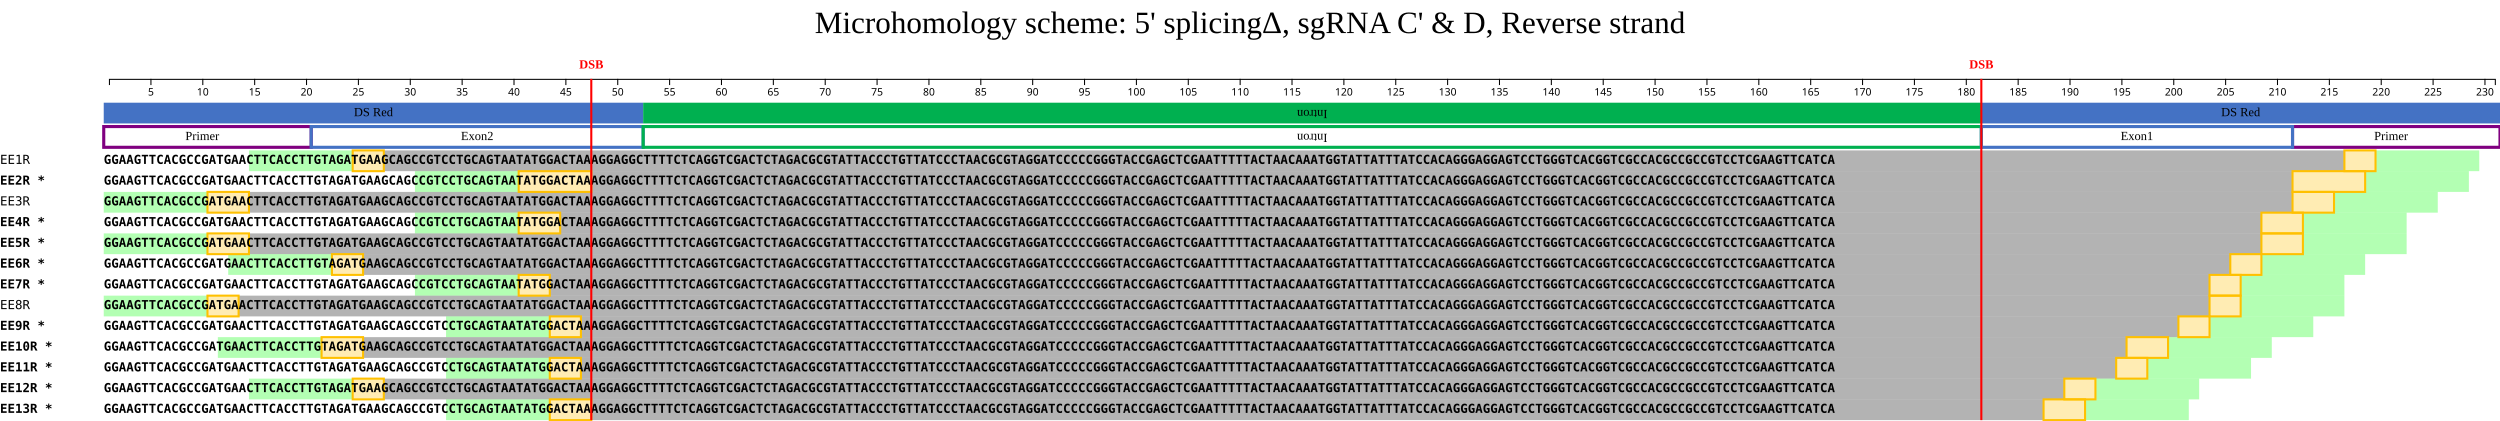
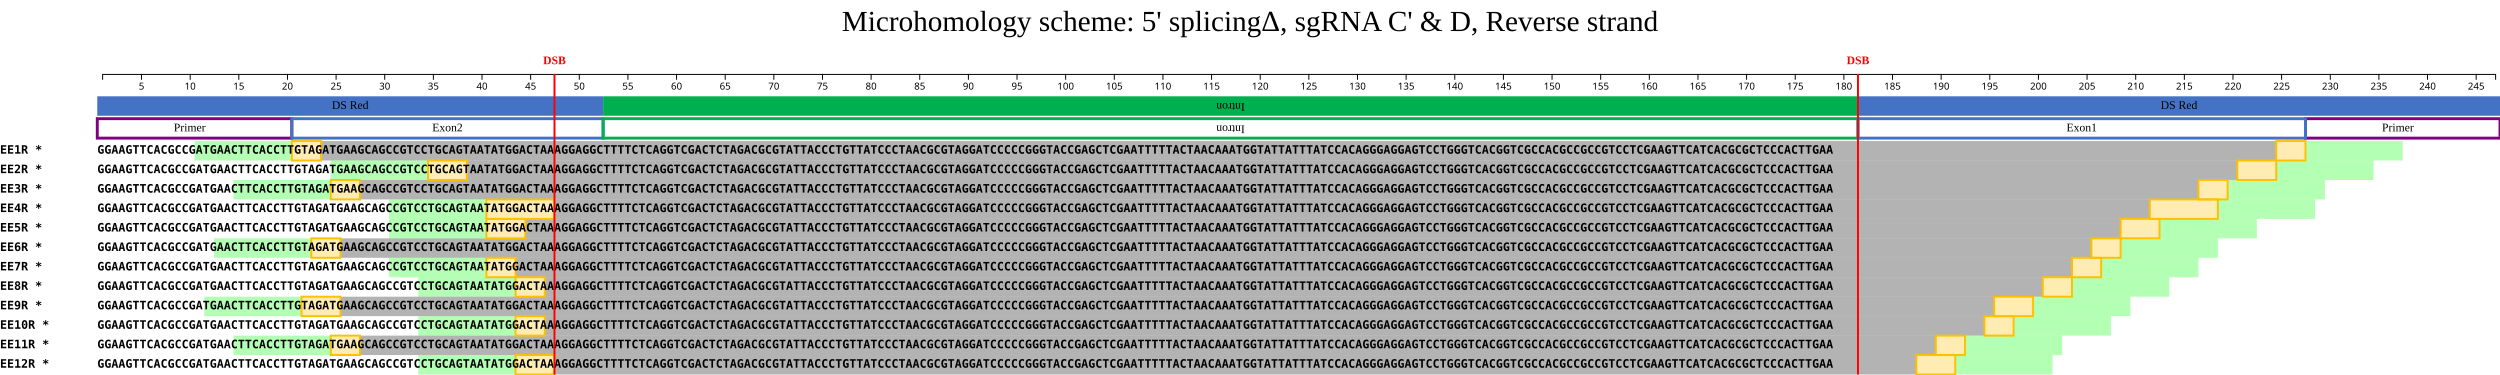
- <svg width="2410" height="405">
-   <g width="2410" height="50">
-     <text x="1205" y="25" style="text-anchor: middle; dominant-baseline: middle; overflow: visible; font-size: 30px;">Microhomology scheme: 5' splicingΔ, sgRNA C' &amp; D, Reverse strand</text>
+ <svg width="2570" height="385">
+   <g width="2570" height="50">
+     <text x="1285" y="25" style="text-anchor: middle; dominant-baseline: middle; overflow: visible; font-size: 30px;">Microhomology scheme: 5' splicingΔ, sgRNA C' &amp; D, Reverse strand</text>
  </g>
-   <g transform="translate(0, 53)" width="2410" height="352">
-     <g transform="translate(100, 23)" width="2310" height="20">
+   <g transform="translate(0, 53)" width="2570" height="332">
+     <g transform="translate(100, 23)" width="2470" height="20">
      <g fill="none" font-size="10" font-family="sans-serif" text-anchor="middle">
-         <path class="domain" stroke="currentColor" d="M5.5,6V0.5H2305.5V6" />
+         <path class="domain" stroke="currentColor" d="M5.5,6V0.5H2465.5V6" />
        <g class="tick" opacity="1" transform="translate(45.5,0)">
          <line stroke="currentColor" y2="6" />
          <text fill="currentColor" y="9" dy="0.71em">5</text>
        </g>
        <g class="tick" opacity="1" transform="translate(95.5,0)">
          <line stroke="currentColor" y2="6" />
          <text fill="currentColor" y="9" dy="0.71em">10</text>
        </g>
        <g class="tick" opacity="1" transform="translate(145.5,0)">
          <line stroke="currentColor" y2="6" />
          <text fill="currentColor" y="9" dy="0.71em">15</text>
        </g>
        <g class="tick" opacity="1" transform="translate(195.5,0)">
          <line stroke="currentColor" y2="6" />
          <text fill="currentColor" y="9" dy="0.71em">20</text>
        </g>
        <g class="tick" opacity="1" transform="translate(245.5,0)">
          <line stroke="currentColor" y2="6" />
          <text fill="currentColor" y="9" dy="0.71em">25</text>
        </g>
        <g class="tick" opacity="1" transform="translate(295.5,0)">
          <line stroke="currentColor" y2="6" />
          <text fill="currentColor" y="9" dy="0.71em">30</text>
        </g>
        <g class="tick" opacity="1" transform="translate(345.5,0)">
          <line stroke="currentColor" y2="6" />
          <text fill="currentColor" y="9" dy="0.71em">35</text>
        </g>
        <g class="tick" opacity="1" transform="translate(395.5,0)">
          <line stroke="currentColor" y2="6" />
          <text fill="currentColor" y="9" dy="0.71em">40</text>
        </g>
        <g class="tick" opacity="1" transform="translate(445.5,0)">
          <line stroke="currentColor" y2="6" />
          <text fill="currentColor" y="9" dy="0.71em">45</text>
        </g>
        <g class="tick" opacity="1" transform="translate(495.5,0)">
          <line stroke="currentColor" y2="6" />
          <text fill="currentColor" y="9" dy="0.71em">50</text>
        </g>
        <g class="tick" opacity="1" transform="translate(545.5,0)">
          <line stroke="currentColor" y2="6" />
          <text fill="currentColor" y="9" dy="0.71em">55</text>
        </g>
        <g class="tick" opacity="1" transform="translate(595.5,0)">
          <line stroke="currentColor" y2="6" />
          <text fill="currentColor" y="9" dy="0.71em">60</text>
        </g>
        <g class="tick" opacity="1" transform="translate(645.5,0)">
          <line stroke="currentColor" y2="6" />
          <text fill="currentColor" y="9" dy="0.71em">65</text>
        </g>
        <g class="tick" opacity="1" transform="translate(695.5,0)">
          <line stroke="currentColor" y2="6" />
          <text fill="currentColor" y="9" dy="0.71em">70</text>
        </g>
        <g class="tick" opacity="1" transform="translate(745.5,0)">
          <line stroke="currentColor" y2="6" />
          <text fill="currentColor" y="9" dy="0.71em">75</text>
        </g>
        <g class="tick" opacity="1" transform="translate(795.5,0)">
          <line stroke="currentColor" y2="6" />
          <text fill="currentColor" y="9" dy="0.71em">80</text>
        </g>
        <g class="tick" opacity="1" transform="translate(845.5,0)">
          <line stroke="currentColor" y2="6" />
          <text fill="currentColor" y="9" dy="0.71em">85</text>
        </g>
        <g class="tick" opacity="1" transform="translate(895.5,0)">
          <line stroke="currentColor" y2="6" />
          <text fill="currentColor" y="9" dy="0.71em">90</text>
        </g>
        <g class="tick" opacity="1" transform="translate(945.5,0)">
          <line stroke="currentColor" y2="6" />
          <text fill="currentColor" y="9" dy="0.71em">95</text>
        </g>
        <g class="tick" opacity="1" transform="translate(995.5,0)">
          <line stroke="currentColor" y2="6" />
          <text fill="currentColor" y="9" dy="0.71em">100</text>
        </g>
        <g class="tick" opacity="1" transform="translate(1045.5,0)">
          <line stroke="currentColor" y2="6" />
          <text fill="currentColor" y="9" dy="0.71em">105</text>
        </g>
        <g class="tick" opacity="1" transform="translate(1095.5,0)">
          <line stroke="currentColor" y2="6" />
          <text fill="currentColor" y="9" dy="0.71em">110</text>
        </g>
        <g class="tick" opacity="1" transform="translate(1145.5,0)">
          <line stroke="currentColor" y2="6" />
          <text fill="currentColor" y="9" dy="0.71em">115</text>
        </g>
        <g class="tick" opacity="1" transform="translate(1195.5,0)">
          <line stroke="currentColor" y2="6" />
          <text fill="currentColor" y="9" dy="0.71em">120</text>
        </g>
        <g class="tick" opacity="1" transform="translate(1245.5,0)">
          <line stroke="currentColor" y2="6" />
          <text fill="currentColor" y="9" dy="0.71em">125</text>
        </g>
        <g class="tick" opacity="1" transform="translate(1295.5,0)">
          <line stroke="currentColor" y2="6" />
          <text fill="currentColor" y="9" dy="0.71em">130</text>
        </g>
        <g class="tick" opacity="1" transform="translate(1345.5,0)">
          <line stroke="currentColor" y2="6" />
          <text fill="currentColor" y="9" dy="0.71em">135</text>
        </g>
        <g class="tick" opacity="1" transform="translate(1395.5,0)">
          <line stroke="currentColor" y2="6" />
          <text fill="currentColor" y="9" dy="0.71em">140</text>
        </g>
        <g class="tick" opacity="1" transform="translate(1445.5,0)">
          <line stroke="currentColor" y2="6" />
          <text fill="currentColor" y="9" dy="0.71em">145</text>
        </g>
        <g class="tick" opacity="1" transform="translate(1495.5,0)">
          <line stroke="currentColor" y2="6" />
          <text fill="currentColor" y="9" dy="0.71em">150</text>
        </g>
        <g class="tick" opacity="1" transform="translate(1545.5,0)">
          <line stroke="currentColor" y2="6" />
          <text fill="currentColor" y="9" dy="0.71em">155</text>
        </g>
        <g class="tick" opacity="1" transform="translate(1595.5,0)">
          <line stroke="currentColor" y2="6" />
          <text fill="currentColor" y="9" dy="0.71em">160</text>
        </g>
        <g class="tick" opacity="1" transform="translate(1645.5,0)">
          <line stroke="currentColor" y2="6" />
          <text fill="currentColor" y="9" dy="0.71em">165</text>
        </g>
        <g class="tick" opacity="1" transform="translate(1695.5,0)">
          <line stroke="currentColor" y2="6" />
          <text fill="currentColor" y="9" dy="0.71em">170</text>
        </g>
        <g class="tick" opacity="1" transform="translate(1745.5,0)">
          <line stroke="currentColor" y2="6" />
          <text fill="currentColor" y="9" dy="0.71em">175</text>
        </g>
        <g class="tick" opacity="1" transform="translate(1795.5,0)">
          <line stroke="currentColor" y2="6" />
          <text fill="currentColor" y="9" dy="0.71em">180</text>
        </g>
        <g class="tick" opacity="1" transform="translate(1845.5,0)">
          <line stroke="currentColor" y2="6" />
          <text fill="currentColor" y="9" dy="0.71em">185</text>
        </g>
        <g class="tick" opacity="1" transform="translate(1895.5,0)">
          <line stroke="currentColor" y2="6" />
          <text fill="currentColor" y="9" dy="0.71em">190</text>
        </g>
        <g class="tick" opacity="1" transform="translate(1945.5,0)">
          <line stroke="currentColor" y2="6" />
          <text fill="currentColor" y="9" dy="0.71em">195</text>
        </g>
        <g class="tick" opacity="1" transform="translate(1995.5,0)">
          <line stroke="currentColor" y2="6" />
          <text fill="currentColor" y="9" dy="0.71em">200</text>
        </g>
        <g class="tick" opacity="1" transform="translate(2045.5,0)">
          <line stroke="currentColor" y2="6" />
          <text fill="currentColor" y="9" dy="0.71em">205</text>
        </g>
        <g class="tick" opacity="1" transform="translate(2095.5,0)">
          <line stroke="currentColor" y2="6" />
          <text fill="currentColor" y="9" dy="0.71em">210</text>
        </g>
        <g class="tick" opacity="1" transform="translate(2145.5,0)">
          <line stroke="currentColor" y2="6" />
          <text fill="currentColor" y="9" dy="0.71em">215</text>
        </g>
        <g class="tick" opacity="1" transform="translate(2195.5,0)">
          <line stroke="currentColor" y2="6" />
          <text fill="currentColor" y="9" dy="0.71em">220</text>
        </g>
        <g class="tick" opacity="1" transform="translate(2245.5,0)">
          <line stroke="currentColor" y2="6" />
          <text fill="currentColor" y="9" dy="0.71em">225</text>
        </g>
        <g class="tick" opacity="1" transform="translate(2295.5,0)">
          <line stroke="currentColor" y2="6" />
          <text fill="currentColor" y="9" dy="0.71em">230</text>
        </g>
-       </g>
-     </g>
-     <g transform="translate(100, 46)" width="2310" height="20" style="overflow: visible;">
+         <g class="tick" opacity="1" transform="translate(2345.5,0)">
+           <line stroke="currentColor" y2="6" />
+           <text fill="currentColor" y="9" dy="0.71em">235</text>
+         </g>
+         <g class="tick" opacity="1" transform="translate(2395.5,0)">
+           <line stroke="currentColor" y2="6" />
+           <text fill="currentColor" y="9" dy="0.71em">240</text>
+         </g>
+         <g class="tick" opacity="1" transform="translate(2445.5,0)">
+           <line stroke="currentColor" y2="6" />
+           <text fill="currentColor" y="9" dy="0.71em">245</text>
+         </g>
+       </g>
+     </g>
+     <g transform="translate(100, 46)" width="2470" height="20" style="overflow: visible;">
      <rect x="0" y="0" width="520" height="20" style="fill: rgb(68, 114, 196);" />
      <text text-anchor="middle" transform="translate(260, 10)" dy=".5ex">DS Red</text>
      <rect x="520" y="0" width="1290" height="20" style="fill: rgb(0, 176, 80);" />
      <text text-anchor="middle" transform="translate(1165, 10)rotate(180)" dy=".5ex">Intron</text>
-       <rect x="1810" y="0" width="500" height="20" style="fill: rgb(68, 114, 196);" />
-       <text text-anchor="middle" transform="translate(2060, 10)" dy=".5ex">DS Red</text>
-     </g>
-     <g transform="translate(100, 69)" width="2310" height="20">
+       <rect x="1810" y="0" width="660" height="20" style="fill: rgb(68, 114, 196);" />
+       <text text-anchor="middle" transform="translate(2140, 10)" dy=".5ex">DS Red</text>
+     </g>
+     <g transform="translate(100, 69)" width="2470" height="20">
      <rect x="0" y="0" width="200" height="20" style="fill: rgba(0, 0, 0, 0); fill-opacity: 0; stroke: purple; stroke-opacity: 1; stroke-width: 3;" />
      <text text-anchor="middle" x="95" y="10" dy=".5ex">Primer</text>
-       <rect x="2110" y="0" width="200" height="20" style="fill: rgba(0, 0, 0, 0); fill-opacity: 0; stroke: purple; stroke-opacity: 1; stroke-width: 3;" />
-       <text text-anchor="middle" x="2205" y="10" dy=".5ex">Primer</text>
-     </g>
-     <g transform="translate(100, 69)" width="2310" height="20">
+       <rect x="2270" y="0" width="200" height="20" style="fill: rgba(0, 0, 0, 0); fill-opacity: 0; stroke: purple; stroke-opacity: 1; stroke-width: 3;" />
+       <text text-anchor="middle" x="2365" y="10" dy=".5ex">Primer</text>
+     </g>
+     <g transform="translate(100, 69)" width="2470" height="20">
      <rect x="200" y="0" width="320" height="20" style="fill: rgba(0, 0, 0, 0); fill-opacity: 0; stroke: rgb(68, 114, 196); stroke-opacity: 1; stroke-width: 3;" />
      <text text-anchor="middle" transform="translate(360, 10)" dy=".5ex">Exon2</text>
      <rect x="520" y="0" width="1290" height="20" style="fill: rgba(0, 0, 0, 0); fill-opacity: 0; stroke: rgb(0, 176, 80); stroke-opacity: 1; stroke-width: 3;" />
      <text text-anchor="middle" transform="translate(1165, 10)rotate(180)" dy=".5ex">Intron</text>
-       <rect x="1810" y="0" width="300" height="20" style="fill: rgba(0, 0, 0, 0); fill-opacity: 0; stroke: rgb(68, 114, 196); stroke-opacity: 1; stroke-width: 3;" />
-       <text text-anchor="middle" transform="translate(1960, 10)" dy=".5ex">Exon1</text>
-     </g>
-     <g transform="translate(0, 92)" width="100" height="260" style="overflow: visible;">
+       <rect x="1810" y="0" width="460" height="20" style="fill: rgba(0, 0, 0, 0); fill-opacity: 0; stroke: rgb(68, 114, 196); stroke-opacity: 1; stroke-width: 3;" />
+       <text text-anchor="middle" transform="translate(2040, 10)" dy=".5ex">Exon1</text>
+     </g>
+     <g transform="translate(0, 92)" width="100" height="240" style="overflow: visible;">
      <g transform="translate(0, 0)" width="100" height="20" style="overflow: visible;">
-         <text x="0" y="10" dy=".5ex" style="font-family: monospace; font-weight: normal;">EE1R</text>
+         <text x="0" y="10" dy=".5ex" style="font-family: monospace; font-weight: bold;">EE1R *</text>
      </g>
      <g transform="translate(0, 20)" width="100" height="20" style="overflow: visible;">
        <text x="0" y="10" dy=".5ex" style="font-family: monospace; font-weight: bold;">EE2R *</text>
      </g>
      <g transform="translate(0, 40)" width="100" height="20" style="overflow: visible;">
-         <text x="0" y="10" dy=".5ex" style="font-family: monospace; font-weight: normal;">EE3R</text>
+         <text x="0" y="10" dy=".5ex" style="font-family: monospace; font-weight: bold;">EE3R *</text>
      </g>
      <g transform="translate(0, 60)" width="100" height="20" style="overflow: visible;">
        <text x="0" y="10" dy=".5ex" style="font-family: monospace; font-weight: bold;">EE4R *</text>
      </g>
      <g transform="translate(0, 80)" width="100" height="20" style="overflow: visible;">
        <text x="0" y="10" dy=".5ex" style="font-family: monospace; font-weight: bold;">EE5R *</text>
      </g>
      <g transform="translate(0, 100)" width="100" height="20" style="overflow: visible;">
        <text x="0" y="10" dy=".5ex" style="font-family: monospace; font-weight: bold;">EE6R *</text>
      </g>
      <g transform="translate(0, 120)" width="100" height="20" style="overflow: visible;">
        <text x="0" y="10" dy=".5ex" style="font-family: monospace; font-weight: bold;">EE7R *</text>
      </g>
      <g transform="translate(0, 140)" width="100" height="20" style="overflow: visible;">
-         <text x="0" y="10" dy=".5ex" style="font-family: monospace; font-weight: normal;">EE8R</text>
+         <text x="0" y="10" dy=".5ex" style="font-family: monospace; font-weight: bold;">EE8R *</text>
      </g>
      <g transform="translate(0, 160)" width="100" height="20" style="overflow: visible;">
        <text x="0" y="10" dy=".5ex" style="font-family: monospace; font-weight: bold;">EE9R *</text>
      </g>
      <g transform="translate(0, 180)" width="100" height="20" style="overflow: visible;">
        <text x="0" y="10" dy=".5ex" style="font-family: monospace; font-weight: bold;">EE10R *</text>
      </g>
      <g transform="translate(0, 200)" width="100" height="20" style="overflow: visible;">
        <text x="0" y="10" dy=".5ex" style="font-family: monospace; font-weight: bold;">EE11R *</text>
      </g>
      <g transform="translate(0, 220)" width="100" height="20" style="overflow: visible;">
        <text x="0" y="10" dy=".5ex" style="font-family: monospace; font-weight: bold;">EE12R *</text>
      </g>
-       <g transform="translate(0, 240)" width="100" height="20" style="overflow: visible;">
-         <text x="0" y="10" dy=".5ex" style="font-family: monospace; font-weight: bold;">EE13R *</text>
-       </g>
-     </g>
-     <g transform="translate(100, 92)" height="260" style="overflow: visible;">
-       <rect x="140" y="0" width="100" height="20" style="fill: rgb(0, 255, 0); opacity: 0.3;" />
-       <rect x="2190" y="0" width="100" height="20" style="fill: rgb(0, 255, 0); opacity: 0.3;" />
-       <rect x="270" y="0" width="1890" height="20" opacity="0.3" style="fill: black;" />
-       <rect x="300" y="20" width="100" height="20" style="fill: rgb(0, 255, 0); opacity: 0.3;" />
-       <rect x="2180" y="20" width="100" height="20" style="fill: rgb(0, 255, 0); opacity: 0.3;" />
-       <rect x="470" y="20" width="1640" height="20" opacity="0.3" style="fill: black;" />
-       <rect x="0" y="40" width="100" height="20" style="fill: rgb(0, 255, 0); opacity: 0.3;" />
-       <rect x="2150" y="40" width="100" height="20" style="fill: rgb(0, 255, 0); opacity: 0.3;" />
-       <rect x="140" y="40" width="1970" height="20" opacity="0.3" style="fill: black;" />
+     </g>
+     <g transform="translate(100, 92)" height="240" style="overflow: visible;">
+       <rect x="100" y="0" width="100" height="20" style="fill: rgb(0, 255, 0); opacity: 0.3;" />
+       <rect x="2270" y="0" width="100" height="20" style="fill: rgb(0, 255, 0); opacity: 0.3;" />
+       <rect x="230" y="0" width="2010" height="20" opacity="0.3" style="fill: black;" />
+       <rect x="240" y="20" width="100" height="20" style="fill: rgb(0, 255, 0); opacity: 0.3;" />
+       <rect x="2240" y="20" width="100" height="20" style="fill: rgb(0, 255, 0); opacity: 0.3;" />
+       <rect x="380" y="20" width="1820" height="20" opacity="0.3" style="fill: black;" />
+       <rect x="140" y="40" width="100" height="20" style="fill: rgb(0, 255, 0); opacity: 0.3;" />
+       <rect x="2190" y="40" width="100" height="20" style="fill: rgb(0, 255, 0); opacity: 0.3;" />
+       <rect x="270" y="40" width="1890" height="20" opacity="0.3" style="fill: black;" />
      <rect x="300" y="60" width="100" height="20" style="fill: rgb(0, 255, 0); opacity: 0.3;" />
-       <rect x="2120" y="60" width="100" height="20" style="fill: rgb(0, 255, 0); opacity: 0.3;" />
-       <rect x="440" y="60" width="1640" height="20" opacity="0.3" style="fill: black;" />
-       <rect x="0" y="80" width="100" height="20" style="fill: rgb(0, 255, 0); opacity: 0.3;" />
+       <rect x="2180" y="60" width="100" height="20" style="fill: rgb(0, 255, 0); opacity: 0.3;" />
+       <rect x="470" y="60" width="1640" height="20" opacity="0.3" style="fill: black;" />
+       <rect x="300" y="80" width="100" height="20" style="fill: rgb(0, 255, 0); opacity: 0.3;" />
      <rect x="2120" y="80" width="100" height="20" style="fill: rgb(0, 255, 0); opacity: 0.3;" />
-       <rect x="140" y="80" width="1940" height="20" opacity="0.3" style="fill: black;" />
+       <rect x="440" y="80" width="1640" height="20" opacity="0.3" style="fill: black;" />
      <rect x="120" y="100" width="100" height="20" style="fill: rgb(0, 255, 0); opacity: 0.3;" />
      <rect x="2080" y="100" width="100" height="20" style="fill: rgb(0, 255, 0); opacity: 0.3;" />
      <rect x="250" y="100" width="1800" height="20" opacity="0.3" style="fill: black;" />
      <rect x="300" y="120" width="100" height="20" style="fill: rgb(0, 255, 0); opacity: 0.3;" />
      <rect x="2060" y="120" width="100" height="20" style="fill: rgb(0, 255, 0); opacity: 0.3;" />
      <rect x="430" y="120" width="1600" height="20" opacity="0.3" style="fill: black;" />
-       <rect x="0" y="140" width="100" height="20" style="fill: rgb(0, 255, 0); opacity: 0.3;" />
-       <rect x="2060" y="140" width="100" height="20" style="fill: rgb(0, 255, 0); opacity: 0.3;" />
-       <rect x="130" y="140" width="1900" height="20" opacity="0.3" style="fill: black;" />
-       <rect x="330" y="160" width="100" height="20" style="fill: rgb(0, 255, 0); opacity: 0.3;" />
-       <rect x="2030" y="160" width="100" height="20" style="fill: rgb(0, 255, 0); opacity: 0.3;" />
-       <rect x="460" y="160" width="1540" height="20" opacity="0.3" style="fill: black;" />
-       <rect x="110" y="180" width="100" height="20" style="fill: rgb(0, 255, 0); opacity: 0.3;" />
-       <rect x="1990" y="180" width="100" height="20" style="fill: rgb(0, 255, 0); opacity: 0.3;" />
-       <rect x="250" y="180" width="1700" height="20" opacity="0.3" style="fill: black;" />
-       <rect x="330" y="200" width="100" height="20" style="fill: rgb(0, 255, 0); opacity: 0.3;" />
-       <rect x="1970" y="200" width="100" height="20" style="fill: rgb(0, 255, 0); opacity: 0.3;" />
-       <rect x="460" y="200" width="1480" height="20" opacity="0.3" style="fill: black;" />
-       <rect x="140" y="220" width="100" height="20" style="fill: rgb(0, 255, 0); opacity: 0.3;" />
-       <rect x="1920" y="220" width="100" height="20" style="fill: rgb(0, 255, 0); opacity: 0.3;" />
-       <rect x="270" y="220" width="1620" height="20" opacity="0.3" style="fill: black;" />
-       <rect x="330" y="240" width="100" height="20" style="fill: rgb(0, 255, 0); opacity: 0.3;" />
-       <rect x="1910" y="240" width="100" height="20" style="fill: rgb(0, 255, 0); opacity: 0.3;" />
-       <rect x="470" y="240" width="1400" height="20" opacity="0.3" style="fill: black;" />
-       <rect x="240" y="0" width="30" height="20" style="fill: rgb(255, 192, 0); fill-opacity: 0.3; stroke: rgb(255, 192, 0); stroke-opacity: 1; stroke-width: 2;" />
-       <rect x="2160" y="0" width="30" height="20" style="fill: rgb(255, 192, 0); fill-opacity: 0.3; stroke: rgb(255, 192, 0); stroke-opacity: 1; stroke-width: 2;" />
-       <g width="2310" height="20" transform="translate(0, 0)">
-         <text x="0" y="10" dy=".5ex" textLength="2310" style="font-family: monospace; font-weight: bold;">GGAAGTTCACGCCGATGAACTTCACCTTGTAGATGAAGCAGCCGTCCTGCAGTAATATGGACTAAAGGAGGCTTTTCTCAGGTCGACTCTAGACGCGTATTACCCTGTTATCCCTAACGCGTAGGATCCCCCGGGTACCGAGCTCGAATTTTTACTAACAAATGGTATTATTTATCCACAGGGAGGAGTCCTGGGTCACGGTCGCCACGCCGCCGTCCTCGAAGTTCATCA</text>
-       </g>
-       <rect x="400" y="20" width="70" height="20" style="fill: rgb(255, 192, 0); fill-opacity: 0.3; stroke: rgb(255, 192, 0); stroke-opacity: 1; stroke-width: 2;" />
-       <rect x="2110" y="20" width="70" height="20" style="fill: rgb(255, 192, 0); fill-opacity: 0.3; stroke: rgb(255, 192, 0); stroke-opacity: 1; stroke-width: 2;" />
-       <g width="2310" height="20" transform="translate(0, 20)">
-         <text x="0" y="10" dy=".5ex" textLength="2310" style="font-family: monospace; font-weight: bold;">GGAAGTTCACGCCGATGAACTTCACCTTGTAGATGAAGCAGCCGTCCTGCAGTAATATGGACTAAAGGAGGCTTTTCTCAGGTCGACTCTAGACGCGTATTACCCTGTTATCCCTAACGCGTAGGATCCCCCGGGTACCGAGCTCGAATTTTTACTAACAAATGGTATTATTTATCCACAGGGAGGAGTCCTGGGTCACGGTCGCCACGCCGCCGTCCTCGAAGTTCATCA</text>
-       </g>
-       <rect x="100" y="40" width="40" height="20" style="fill: rgb(255, 192, 0); fill-opacity: 0.3; stroke: rgb(255, 192, 0); stroke-opacity: 1; stroke-width: 2;" />
-       <rect x="2110" y="40" width="40" height="20" style="fill: rgb(255, 192, 0); fill-opacity: 0.3; stroke: rgb(255, 192, 0); stroke-opacity: 1; stroke-width: 2;" />
-       <g width="2310" height="20" transform="translate(0, 40)">
-         <text x="0" y="10" dy=".5ex" textLength="2310" style="font-family: monospace; font-weight: bold;">GGAAGTTCACGCCGATGAACTTCACCTTGTAGATGAAGCAGCCGTCCTGCAGTAATATGGACTAAAGGAGGCTTTTCTCAGGTCGACTCTAGACGCGTATTACCCTGTTATCCCTAACGCGTAGGATCCCCCGGGTACCGAGCTCGAATTTTTACTAACAAATGGTATTATTTATCCACAGGGAGGAGTCCTGGGTCACGGTCGCCACGCCGCCGTCCTCGAAGTTCATCA</text>
-       </g>
-       <rect x="400" y="60" width="40" height="20" style="fill: rgb(255, 192, 0); fill-opacity: 0.3; stroke: rgb(255, 192, 0); stroke-opacity: 1; stroke-width: 2;" />
-       <rect x="2080" y="60" width="40" height="20" style="fill: rgb(255, 192, 0); fill-opacity: 0.3; stroke: rgb(255, 192, 0); stroke-opacity: 1; stroke-width: 2;" />
-       <g width="2310" height="20" transform="translate(0, 60)">
-         <text x="0" y="10" dy=".5ex" textLength="2310" style="font-family: monospace; font-weight: bold;">GGAAGTTCACGCCGATGAACTTCACCTTGTAGATGAAGCAGCCGTCCTGCAGTAATATGGACTAAAGGAGGCTTTTCTCAGGTCGACTCTAGACGCGTATTACCCTGTTATCCCTAACGCGTAGGATCCCCCGGGTACCGAGCTCGAATTTTTACTAACAAATGGTATTATTTATCCACAGGGAGGAGTCCTGGGTCACGGTCGCCACGCCGCCGTCCTCGAAGTTCATCA</text>
-       </g>
-       <rect x="100" y="80" width="40" height="20" style="fill: rgb(255, 192, 0); fill-opacity: 0.3; stroke: rgb(255, 192, 0); stroke-opacity: 1; stroke-width: 2;" />
+       <rect x="330" y="140" width="100" height="20" style="fill: rgb(0, 255, 0); opacity: 0.3;" />
+       <rect x="2030" y="140" width="100" height="20" style="fill: rgb(0, 255, 0); opacity: 0.3;" />
+       <rect x="460" y="140" width="1540" height="20" opacity="0.3" style="fill: black;" />
+       <rect x="110" y="160" width="100" height="20" style="fill: rgb(0, 255, 0); opacity: 0.3;" />
+       <rect x="1990" y="160" width="100" height="20" style="fill: rgb(0, 255, 0); opacity: 0.3;" />
+       <rect x="250" y="160" width="1700" height="20" opacity="0.3" style="fill: black;" />
+       <rect x="330" y="180" width="100" height="20" style="fill: rgb(0, 255, 0); opacity: 0.3;" />
+       <rect x="1970" y="180" width="100" height="20" style="fill: rgb(0, 255, 0); opacity: 0.3;" />
+       <rect x="460" y="180" width="1480" height="20" opacity="0.3" style="fill: black;" />
+       <rect x="140" y="200" width="100" height="20" style="fill: rgb(0, 255, 0); opacity: 0.3;" />
+       <rect x="1920" y="200" width="100" height="20" style="fill: rgb(0, 255, 0); opacity: 0.3;" />
+       <rect x="270" y="200" width="1620" height="20" opacity="0.3" style="fill: black;" />
+       <rect x="330" y="220" width="100" height="20" style="fill: rgb(0, 255, 0); opacity: 0.3;" />
+       <rect x="1910" y="220" width="100" height="20" style="fill: rgb(0, 255, 0); opacity: 0.3;" />
+       <rect x="470" y="220" width="1400" height="20" opacity="0.3" style="fill: black;" />
+       <rect x="200" y="0" width="30" height="20" style="fill: rgb(255, 192, 0); fill-opacity: 0.3; stroke: rgb(255, 192, 0); stroke-opacity: 1; stroke-width: 2;" />
+       <rect x="2240" y="0" width="30" height="20" style="fill: rgb(255, 192, 0); fill-opacity: 0.3; stroke: rgb(255, 192, 0); stroke-opacity: 1; stroke-width: 2;" />
+       <g width="2470" height="20" transform="translate(0, 0)">
+         <text x="0" y="10" dy=".5ex" textLength="2470" style="font-family: monospace; font-weight: bold;">GGAAGTTCACGCCGATGAACTTCACCTTGTAGATGAAGCAGCCGTCCTGCAGTAATATGGACTAAAGGAGGCTTTTCTCAGGTCGACTCTAGACGCGTATTACCCTGTTATCCCTAACGCGTAGGATCCCCCGGGTACCGAGCTCGAATTTTTACTAACAAATGGTATTATTTATCCACAGGGAGGAGTCCTGGGTCACGGTCGCCACGCCGCCGTCCTCGAAGTTCATCACGCGCTCCCACTTGAA</text>
+       </g>
+       <rect x="340" y="20" width="40" height="20" style="fill: rgb(255, 192, 0); fill-opacity: 0.3; stroke: rgb(255, 192, 0); stroke-opacity: 1; stroke-width: 2;" />
+       <rect x="2200" y="20" width="40" height="20" style="fill: rgb(255, 192, 0); fill-opacity: 0.3; stroke: rgb(255, 192, 0); stroke-opacity: 1; stroke-width: 2;" />
+       <g width="2470" height="20" transform="translate(0, 20)">
+         <text x="0" y="10" dy=".5ex" textLength="2470" style="font-family: monospace; font-weight: bold;">GGAAGTTCACGCCGATGAACTTCACCTTGTAGATGAAGCAGCCGTCCTGCAGTAATATGGACTAAAGGAGGCTTTTCTCAGGTCGACTCTAGACGCGTATTACCCTGTTATCCCTAACGCGTAGGATCCCCCGGGTACCGAGCTCGAATTTTTACTAACAAATGGTATTATTTATCCACAGGGAGGAGTCCTGGGTCACGGTCGCCACGCCGCCGTCCTCGAAGTTCATCACGCGCTCCCACTTGAA</text>
+       </g>
+       <rect x="240" y="40" width="30" height="20" style="fill: rgb(255, 192, 0); fill-opacity: 0.3; stroke: rgb(255, 192, 0); stroke-opacity: 1; stroke-width: 2;" />
+       <rect x="2160" y="40" width="30" height="20" style="fill: rgb(255, 192, 0); fill-opacity: 0.3; stroke: rgb(255, 192, 0); stroke-opacity: 1; stroke-width: 2;" />
+       <g width="2470" height="20" transform="translate(0, 40)">
+         <text x="0" y="10" dy=".5ex" textLength="2470" style="font-family: monospace; font-weight: bold;">GGAAGTTCACGCCGATGAACTTCACCTTGTAGATGAAGCAGCCGTCCTGCAGTAATATGGACTAAAGGAGGCTTTTCTCAGGTCGACTCTAGACGCGTATTACCCTGTTATCCCTAACGCGTAGGATCCCCCGGGTACCGAGCTCGAATTTTTACTAACAAATGGTATTATTTATCCACAGGGAGGAGTCCTGGGTCACGGTCGCCACGCCGCCGTCCTCGAAGTTCATCACGCGCTCCCACTTGAA</text>
+       </g>
+       <rect x="400" y="60" width="70" height="20" style="fill: rgb(255, 192, 0); fill-opacity: 0.3; stroke: rgb(255, 192, 0); stroke-opacity: 1; stroke-width: 2;" />
+       <rect x="2110" y="60" width="70" height="20" style="fill: rgb(255, 192, 0); fill-opacity: 0.3; stroke: rgb(255, 192, 0); stroke-opacity: 1; stroke-width: 2;" />
+       <g width="2470" height="20" transform="translate(0, 60)">
+         <text x="0" y="10" dy=".5ex" textLength="2470" style="font-family: monospace; font-weight: bold;">GGAAGTTCACGCCGATGAACTTCACCTTGTAGATGAAGCAGCCGTCCTGCAGTAATATGGACTAAAGGAGGCTTTTCTCAGGTCGACTCTAGACGCGTATTACCCTGTTATCCCTAACGCGTAGGATCCCCCGGGTACCGAGCTCGAATTTTTACTAACAAATGGTATTATTTATCCACAGGGAGGAGTCCTGGGTCACGGTCGCCACGCCGCCGTCCTCGAAGTTCATCACGCGCTCCCACTTGAA</text>
+       </g>
+       <rect x="400" y="80" width="40" height="20" style="fill: rgb(255, 192, 0); fill-opacity: 0.3; stroke: rgb(255, 192, 0); stroke-opacity: 1; stroke-width: 2;" />
      <rect x="2080" y="80" width="40" height="20" style="fill: rgb(255, 192, 0); fill-opacity: 0.3; stroke: rgb(255, 192, 0); stroke-opacity: 1; stroke-width: 2;" />
-       <g width="2310" height="20" transform="translate(0, 80)">
-         <text x="0" y="10" dy=".5ex" textLength="2310" style="font-family: monospace; font-weight: bold;">GGAAGTTCACGCCGATGAACTTCACCTTGTAGATGAAGCAGCCGTCCTGCAGTAATATGGACTAAAGGAGGCTTTTCTCAGGTCGACTCTAGACGCGTATTACCCTGTTATCCCTAACGCGTAGGATCCCCCGGGTACCGAGCTCGAATTTTTACTAACAAATGGTATTATTTATCCACAGGGAGGAGTCCTGGGTCACGGTCGCCACGCCGCCGTCCTCGAAGTTCATCA</text>
+       <g width="2470" height="20" transform="translate(0, 80)">
+         <text x="0" y="10" dy=".5ex" textLength="2470" style="font-family: monospace; font-weight: bold;">GGAAGTTCACGCCGATGAACTTCACCTTGTAGATGAAGCAGCCGTCCTGCAGTAATATGGACTAAAGGAGGCTTTTCTCAGGTCGACTCTAGACGCGTATTACCCTGTTATCCCTAACGCGTAGGATCCCCCGGGTACCGAGCTCGAATTTTTACTAACAAATGGTATTATTTATCCACAGGGAGGAGTCCTGGGTCACGGTCGCCACGCCGCCGTCCTCGAAGTTCATCACGCGCTCCCACTTGAA</text>
      </g>
      <rect x="220" y="100" width="30" height="20" style="fill: rgb(255, 192, 0); fill-opacity: 0.3; stroke: rgb(255, 192, 0); stroke-opacity: 1; stroke-width: 2;" />
      <rect x="2050" y="100" width="30" height="20" style="fill: rgb(255, 192, 0); fill-opacity: 0.3; stroke: rgb(255, 192, 0); stroke-opacity: 1; stroke-width: 2;" />
-       <g width="2310" height="20" transform="translate(0, 100)">
-         <text x="0" y="10" dy=".5ex" textLength="2310" style="font-family: monospace; font-weight: bold;">GGAAGTTCACGCCGATGAACTTCACCTTGTAGATGAAGCAGCCGTCCTGCAGTAATATGGACTAAAGGAGGCTTTTCTCAGGTCGACTCTAGACGCGTATTACCCTGTTATCCCTAACGCGTAGGATCCCCCGGGTACCGAGCTCGAATTTTTACTAACAAATGGTATTATTTATCCACAGGGAGGAGTCCTGGGTCACGGTCGCCACGCCGCCGTCCTCGAAGTTCATCA</text>
+       <g width="2470" height="20" transform="translate(0, 100)">
+         <text x="0" y="10" dy=".5ex" textLength="2470" style="font-family: monospace; font-weight: bold;">GGAAGTTCACGCCGATGAACTTCACCTTGTAGATGAAGCAGCCGTCCTGCAGTAATATGGACTAAAGGAGGCTTTTCTCAGGTCGACTCTAGACGCGTATTACCCTGTTATCCCTAACGCGTAGGATCCCCCGGGTACCGAGCTCGAATTTTTACTAACAAATGGTATTATTTATCCACAGGGAGGAGTCCTGGGTCACGGTCGCCACGCCGCCGTCCTCGAAGTTCATCACGCGCTCCCACTTGAA</text>
      </g>
      <rect x="400" y="120" width="30" height="20" style="fill: rgb(255, 192, 0); fill-opacity: 0.3; stroke: rgb(255, 192, 0); stroke-opacity: 1; stroke-width: 2;" />
      <rect x="2030" y="120" width="30" height="20" style="fill: rgb(255, 192, 0); fill-opacity: 0.3; stroke: rgb(255, 192, 0); stroke-opacity: 1; stroke-width: 2;" />
-       <g width="2310" height="20" transform="translate(0, 120)">
-         <text x="0" y="10" dy=".5ex" textLength="2310" style="font-family: monospace; font-weight: bold;">GGAAGTTCACGCCGATGAACTTCACCTTGTAGATGAAGCAGCCGTCCTGCAGTAATATGGACTAAAGGAGGCTTTTCTCAGGTCGACTCTAGACGCGTATTACCCTGTTATCCCTAACGCGTAGGATCCCCCGGGTACCGAGCTCGAATTTTTACTAACAAATGGTATTATTTATCCACAGGGAGGAGTCCTGGGTCACGGTCGCCACGCCGCCGTCCTCGAAGTTCATCA</text>
-       </g>
-       <rect x="100" y="140" width="30" height="20" style="fill: rgb(255, 192, 0); fill-opacity: 0.3; stroke: rgb(255, 192, 0); stroke-opacity: 1; stroke-width: 2;" />
-       <rect x="2030" y="140" width="30" height="20" style="fill: rgb(255, 192, 0); fill-opacity: 0.3; stroke: rgb(255, 192, 0); stroke-opacity: 1; stroke-width: 2;" />
-       <g width="2310" height="20" transform="translate(0, 140)">
-         <text x="0" y="10" dy=".5ex" textLength="2310" style="font-family: monospace; font-weight: bold;">GGAAGTTCACGCCGATGAACTTCACCTTGTAGATGAAGCAGCCGTCCTGCAGTAATATGGACTAAAGGAGGCTTTTCTCAGGTCGACTCTAGACGCGTATTACCCTGTTATCCCTAACGCGTAGGATCCCCCGGGTACCGAGCTCGAATTTTTACTAACAAATGGTATTATTTATCCACAGGGAGGAGTCCTGGGTCACGGTCGCCACGCCGCCGTCCTCGAAGTTCATCA</text>
-       </g>
-       <rect x="430" y="160" width="30" height="20" style="fill: rgb(255, 192, 0); fill-opacity: 0.3; stroke: rgb(255, 192, 0); stroke-opacity: 1; stroke-width: 2;" />
-       <rect x="2000" y="160" width="30" height="20" style="fill: rgb(255, 192, 0); fill-opacity: 0.3; stroke: rgb(255, 192, 0); stroke-opacity: 1; stroke-width: 2;" />
-       <g width="2310" height="20" transform="translate(0, 160)">
-         <text x="0" y="10" dy=".5ex" textLength="2310" style="font-family: monospace; font-weight: bold;">GGAAGTTCACGCCGATGAACTTCACCTTGTAGATGAAGCAGCCGTCCTGCAGTAATATGGACTAAAGGAGGCTTTTCTCAGGTCGACTCTAGACGCGTATTACCCTGTTATCCCTAACGCGTAGGATCCCCCGGGTACCGAGCTCGAATTTTTACTAACAAATGGTATTATTTATCCACAGGGAGGAGTCCTGGGTCACGGTCGCCACGCCGCCGTCCTCGAAGTTCATCA</text>
-       </g>
-       <rect x="210" y="180" width="40" height="20" style="fill: rgb(255, 192, 0); fill-opacity: 0.3; stroke: rgb(255, 192, 0); stroke-opacity: 1; stroke-width: 2;" />
-       <rect x="1950" y="180" width="40" height="20" style="fill: rgb(255, 192, 0); fill-opacity: 0.3; stroke: rgb(255, 192, 0); stroke-opacity: 1; stroke-width: 2;" />
-       <g width="2310" height="20" transform="translate(0, 180)">
-         <text x="0" y="10" dy=".5ex" textLength="2310" style="font-family: monospace; font-weight: bold;">GGAAGTTCACGCCGATGAACTTCACCTTGTAGATGAAGCAGCCGTCCTGCAGTAATATGGACTAAAGGAGGCTTTTCTCAGGTCGACTCTAGACGCGTATTACCCTGTTATCCCTAACGCGTAGGATCCCCCGGGTACCGAGCTCGAATTTTTACTAACAAATGGTATTATTTATCCACAGGGAGGAGTCCTGGGTCACGGTCGCCACGCCGCCGTCCTCGAAGTTCATCA</text>
-       </g>
-       <rect x="430" y="200" width="30" height="20" style="fill: rgb(255, 192, 0); fill-opacity: 0.3; stroke: rgb(255, 192, 0); stroke-opacity: 1; stroke-width: 2;" />
-       <rect x="1940" y="200" width="30" height="20" style="fill: rgb(255, 192, 0); fill-opacity: 0.3; stroke: rgb(255, 192, 0); stroke-opacity: 1; stroke-width: 2;" />
-       <g width="2310" height="20" transform="translate(0, 200)">
-         <text x="0" y="10" dy=".5ex" textLength="2310" style="font-family: monospace; font-weight: bold;">GGAAGTTCACGCCGATGAACTTCACCTTGTAGATGAAGCAGCCGTCCTGCAGTAATATGGACTAAAGGAGGCTTTTCTCAGGTCGACTCTAGACGCGTATTACCCTGTTATCCCTAACGCGTAGGATCCCCCGGGTACCGAGCTCGAATTTTTACTAACAAATGGTATTATTTATCCACAGGGAGGAGTCCTGGGTCACGGTCGCCACGCCGCCGTCCTCGAAGTTCATCA</text>
-       </g>
-       <rect x="240" y="220" width="30" height="20" style="fill: rgb(255, 192, 0); fill-opacity: 0.3; stroke: rgb(255, 192, 0); stroke-opacity: 1; stroke-width: 2;" />
-       <rect x="1890" y="220" width="30" height="20" style="fill: rgb(255, 192, 0); fill-opacity: 0.3; stroke: rgb(255, 192, 0); stroke-opacity: 1; stroke-width: 2;" />
-       <g width="2310" height="20" transform="translate(0, 220)">
-         <text x="0" y="10" dy=".5ex" textLength="2310" style="font-family: monospace; font-weight: bold;">GGAAGTTCACGCCGATGAACTTCACCTTGTAGATGAAGCAGCCGTCCTGCAGTAATATGGACTAAAGGAGGCTTTTCTCAGGTCGACTCTAGACGCGTATTACCCTGTTATCCCTAACGCGTAGGATCCCCCGGGTACCGAGCTCGAATTTTTACTAACAAATGGTATTATTTATCCACAGGGAGGAGTCCTGGGTCACGGTCGCCACGCCGCCGTCCTCGAAGTTCATCA</text>
-       </g>
-       <rect x="430" y="240" width="40" height="20" style="fill: rgb(255, 192, 0); fill-opacity: 0.3; stroke: rgb(255, 192, 0); stroke-opacity: 1; stroke-width: 2;" />
-       <rect x="1870" y="240" width="40" height="20" style="fill: rgb(255, 192, 0); fill-opacity: 0.3; stroke: rgb(255, 192, 0); stroke-opacity: 1; stroke-width: 2;" />
-       <g width="2310" height="20" transform="translate(0, 240)">
-         <text x="0" y="10" dy=".5ex" textLength="2310" style="font-family: monospace; font-weight: bold;">GGAAGTTCACGCCGATGAACTTCACCTTGTAGATGAAGCAGCCGTCCTGCAGTAATATGGACTAAAGGAGGCTTTTCTCAGGTCGACTCTAGACGCGTATTACCCTGTTATCCCTAACGCGTAGGATCCCCCGGGTACCGAGCTCGAATTTTTACTAACAAATGGTATTATTTATCCACAGGGAGGAGTCCTGGGTCACGGTCGCCACGCCGCCGTCCTCGAAGTTCATCA</text>
-       </g>
-     </g>
-     <line x1="570" x2="570" y1="23" y2="352" style="stroke: red; stroke-width: 2;" />
+       <g width="2470" height="20" transform="translate(0, 120)">
+         <text x="0" y="10" dy=".5ex" textLength="2470" style="font-family: monospace; font-weight: bold;">GGAAGTTCACGCCGATGAACTTCACCTTGTAGATGAAGCAGCCGTCCTGCAGTAATATGGACTAAAGGAGGCTTTTCTCAGGTCGACTCTAGACGCGTATTACCCTGTTATCCCTAACGCGTAGGATCCCCCGGGTACCGAGCTCGAATTTTTACTAACAAATGGTATTATTTATCCACAGGGAGGAGTCCTGGGTCACGGTCGCCACGCCGCCGTCCTCGAAGTTCATCACGCGCTCCCACTTGAA</text>
+       </g>
+       <rect x="430" y="140" width="30" height="20" style="fill: rgb(255, 192, 0); fill-opacity: 0.3; stroke: rgb(255, 192, 0); stroke-opacity: 1; stroke-width: 2;" />
+       <rect x="2000" y="140" width="30" height="20" style="fill: rgb(255, 192, 0); fill-opacity: 0.3; stroke: rgb(255, 192, 0); stroke-opacity: 1; stroke-width: 2;" />
+       <g width="2470" height="20" transform="translate(0, 140)">
+         <text x="0" y="10" dy=".5ex" textLength="2470" style="font-family: monospace; font-weight: bold;">GGAAGTTCACGCCGATGAACTTCACCTTGTAGATGAAGCAGCCGTCCTGCAGTAATATGGACTAAAGGAGGCTTTTCTCAGGTCGACTCTAGACGCGTATTACCCTGTTATCCCTAACGCGTAGGATCCCCCGGGTACCGAGCTCGAATTTTTACTAACAAATGGTATTATTTATCCACAGGGAGGAGTCCTGGGTCACGGTCGCCACGCCGCCGTCCTCGAAGTTCATCACGCGCTCCCACTTGAA</text>
+       </g>
+       <rect x="210" y="160" width="40" height="20" style="fill: rgb(255, 192, 0); fill-opacity: 0.3; stroke: rgb(255, 192, 0); stroke-opacity: 1; stroke-width: 2;" />
+       <rect x="1950" y="160" width="40" height="20" style="fill: rgb(255, 192, 0); fill-opacity: 0.3; stroke: rgb(255, 192, 0); stroke-opacity: 1; stroke-width: 2;" />
+       <g width="2470" height="20" transform="translate(0, 160)">
+         <text x="0" y="10" dy=".5ex" textLength="2470" style="font-family: monospace; font-weight: bold;">GGAAGTTCACGCCGATGAACTTCACCTTGTAGATGAAGCAGCCGTCCTGCAGTAATATGGACTAAAGGAGGCTTTTCTCAGGTCGACTCTAGACGCGTATTACCCTGTTATCCCTAACGCGTAGGATCCCCCGGGTACCGAGCTCGAATTTTTACTAACAAATGGTATTATTTATCCACAGGGAGGAGTCCTGGGTCACGGTCGCCACGCCGCCGTCCTCGAAGTTCATCACGCGCTCCCACTTGAA</text>
+       </g>
+       <rect x="430" y="180" width="30" height="20" style="fill: rgb(255, 192, 0); fill-opacity: 0.3; stroke: rgb(255, 192, 0); stroke-opacity: 1; stroke-width: 2;" />
+       <rect x="1940" y="180" width="30" height="20" style="fill: rgb(255, 192, 0); fill-opacity: 0.3; stroke: rgb(255, 192, 0); stroke-opacity: 1; stroke-width: 2;" />
+       <g width="2470" height="20" transform="translate(0, 180)">
+         <text x="0" y="10" dy=".5ex" textLength="2470" style="font-family: monospace; font-weight: bold;">GGAAGTTCACGCCGATGAACTTCACCTTGTAGATGAAGCAGCCGTCCTGCAGTAATATGGACTAAAGGAGGCTTTTCTCAGGTCGACTCTAGACGCGTATTACCCTGTTATCCCTAACGCGTAGGATCCCCCGGGTACCGAGCTCGAATTTTTACTAACAAATGGTATTATTTATCCACAGGGAGGAGTCCTGGGTCACGGTCGCCACGCCGCCGTCCTCGAAGTTCATCACGCGCTCCCACTTGAA</text>
+       </g>
+       <rect x="240" y="200" width="30" height="20" style="fill: rgb(255, 192, 0); fill-opacity: 0.3; stroke: rgb(255, 192, 0); stroke-opacity: 1; stroke-width: 2;" />
+       <rect x="1890" y="200" width="30" height="20" style="fill: rgb(255, 192, 0); fill-opacity: 0.3; stroke: rgb(255, 192, 0); stroke-opacity: 1; stroke-width: 2;" />
+       <g width="2470" height="20" transform="translate(0, 200)">
+         <text x="0" y="10" dy=".5ex" textLength="2470" style="font-family: monospace; font-weight: bold;">GGAAGTTCACGCCGATGAACTTCACCTTGTAGATGAAGCAGCCGTCCTGCAGTAATATGGACTAAAGGAGGCTTTTCTCAGGTCGACTCTAGACGCGTATTACCCTGTTATCCCTAACGCGTAGGATCCCCCGGGTACCGAGCTCGAATTTTTACTAACAAATGGTATTATTTATCCACAGGGAGGAGTCCTGGGTCACGGTCGCCACGCCGCCGTCCTCGAAGTTCATCACGCGCTCCCACTTGAA</text>
+       </g>
+       <rect x="430" y="220" width="40" height="20" style="fill: rgb(255, 192, 0); fill-opacity: 0.3; stroke: rgb(255, 192, 0); stroke-opacity: 1; stroke-width: 2;" />
+       <rect x="1870" y="220" width="40" height="20" style="fill: rgb(255, 192, 0); fill-opacity: 0.3; stroke: rgb(255, 192, 0); stroke-opacity: 1; stroke-width: 2;" />
+       <g width="2470" height="20" transform="translate(0, 220)">
+         <text x="0" y="10" dy=".5ex" textLength="2470" style="font-family: monospace; font-weight: bold;">GGAAGTTCACGCCGATGAACTTCACCTTGTAGATGAAGCAGCCGTCCTGCAGTAATATGGACTAAAGGAGGCTTTTCTCAGGTCGACTCTAGACGCGTATTACCCTGTTATCCCTAACGCGTAGGATCCCCCGGGTACCGAGCTCGAATTTTTACTAACAAATGGTATTATTTATCCACAGGGAGGAGTCCTGGGTCACGGTCGCCACGCCGCCGTCCTCGAAGTTCATCACGCGCTCCCACTTGAA</text>
+       </g>
+     </g>
+     <line x1="570" x2="570" y1="23" y2="332" style="stroke: red; stroke-width: 2;" />
    <text text-anchor="middle" x="570" y="10" dy=".5ex" style="fill: red; font-weight: bold;">DSB</text>
-     <line x1="1910" x2="1910" y1="23" y2="352" style="stroke: red; stroke-width: 2;" />
+     <line x1="1910" x2="1910" y1="23" y2="332" style="stroke: red; stroke-width: 2;" />
    <text text-anchor="middle" x="1910" y="10" dy=".5ex" style="fill: red; font-weight: bold;">DSB</text>
  </g>
</svg>
